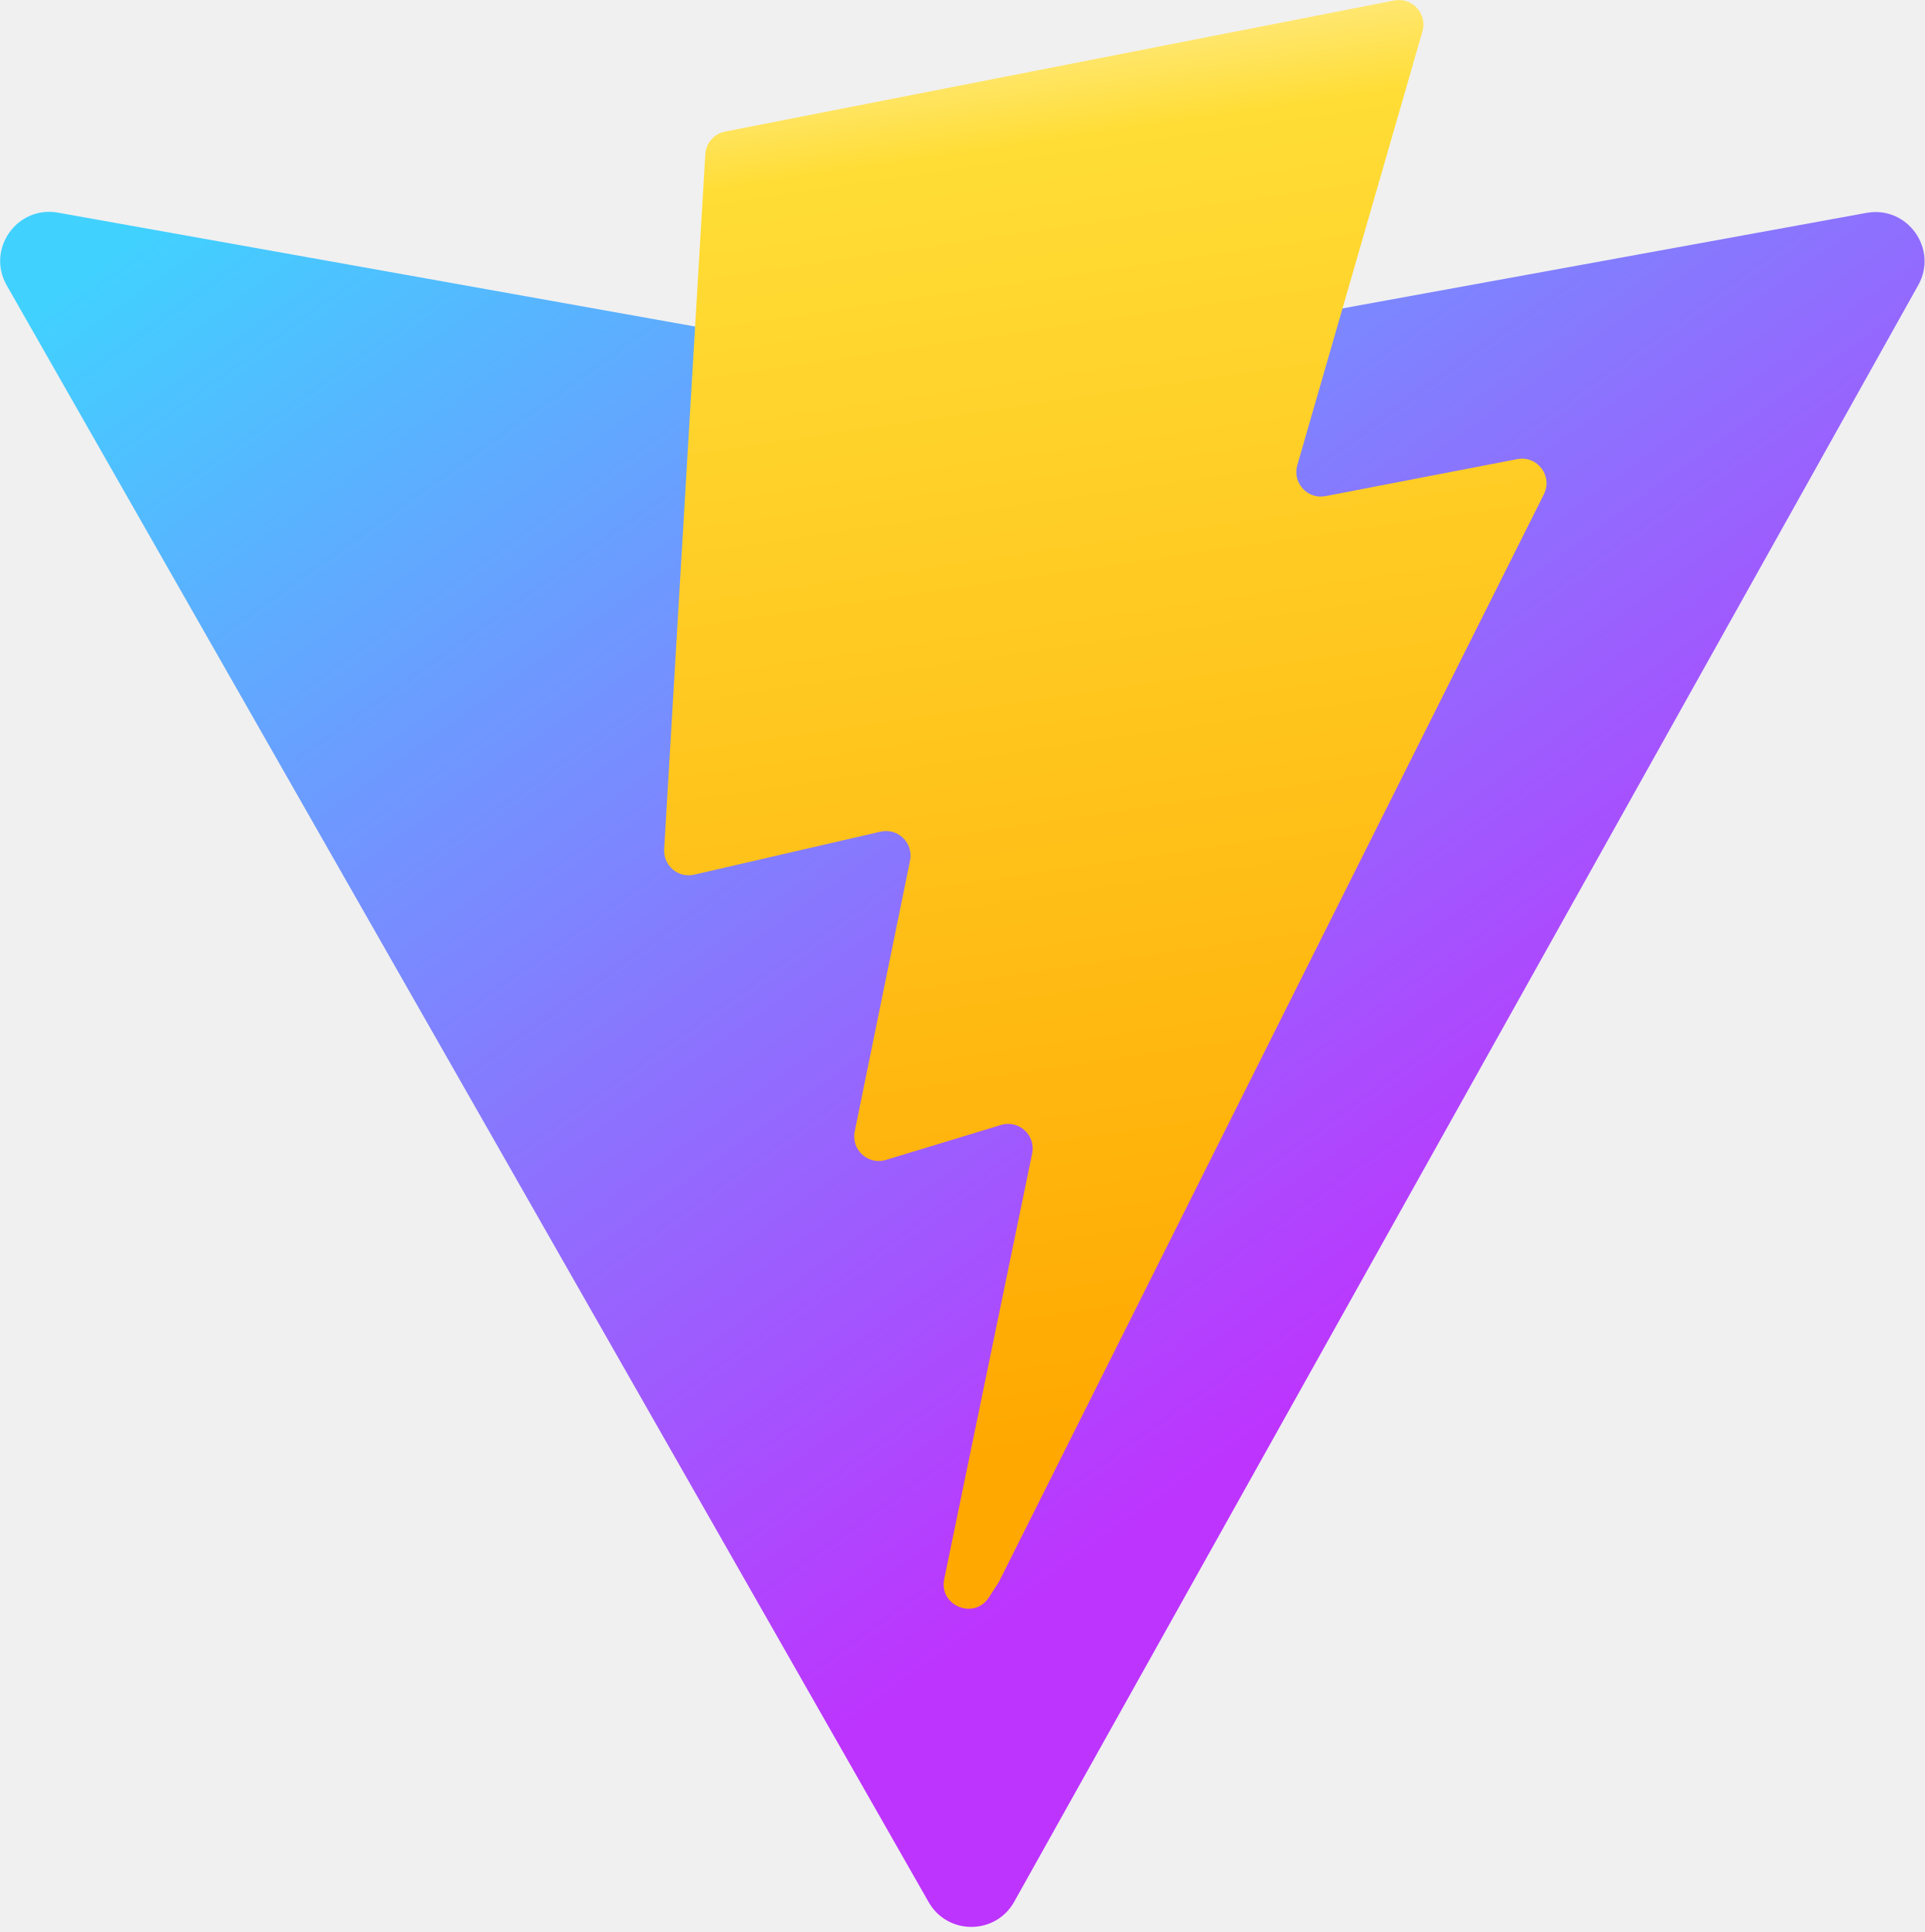
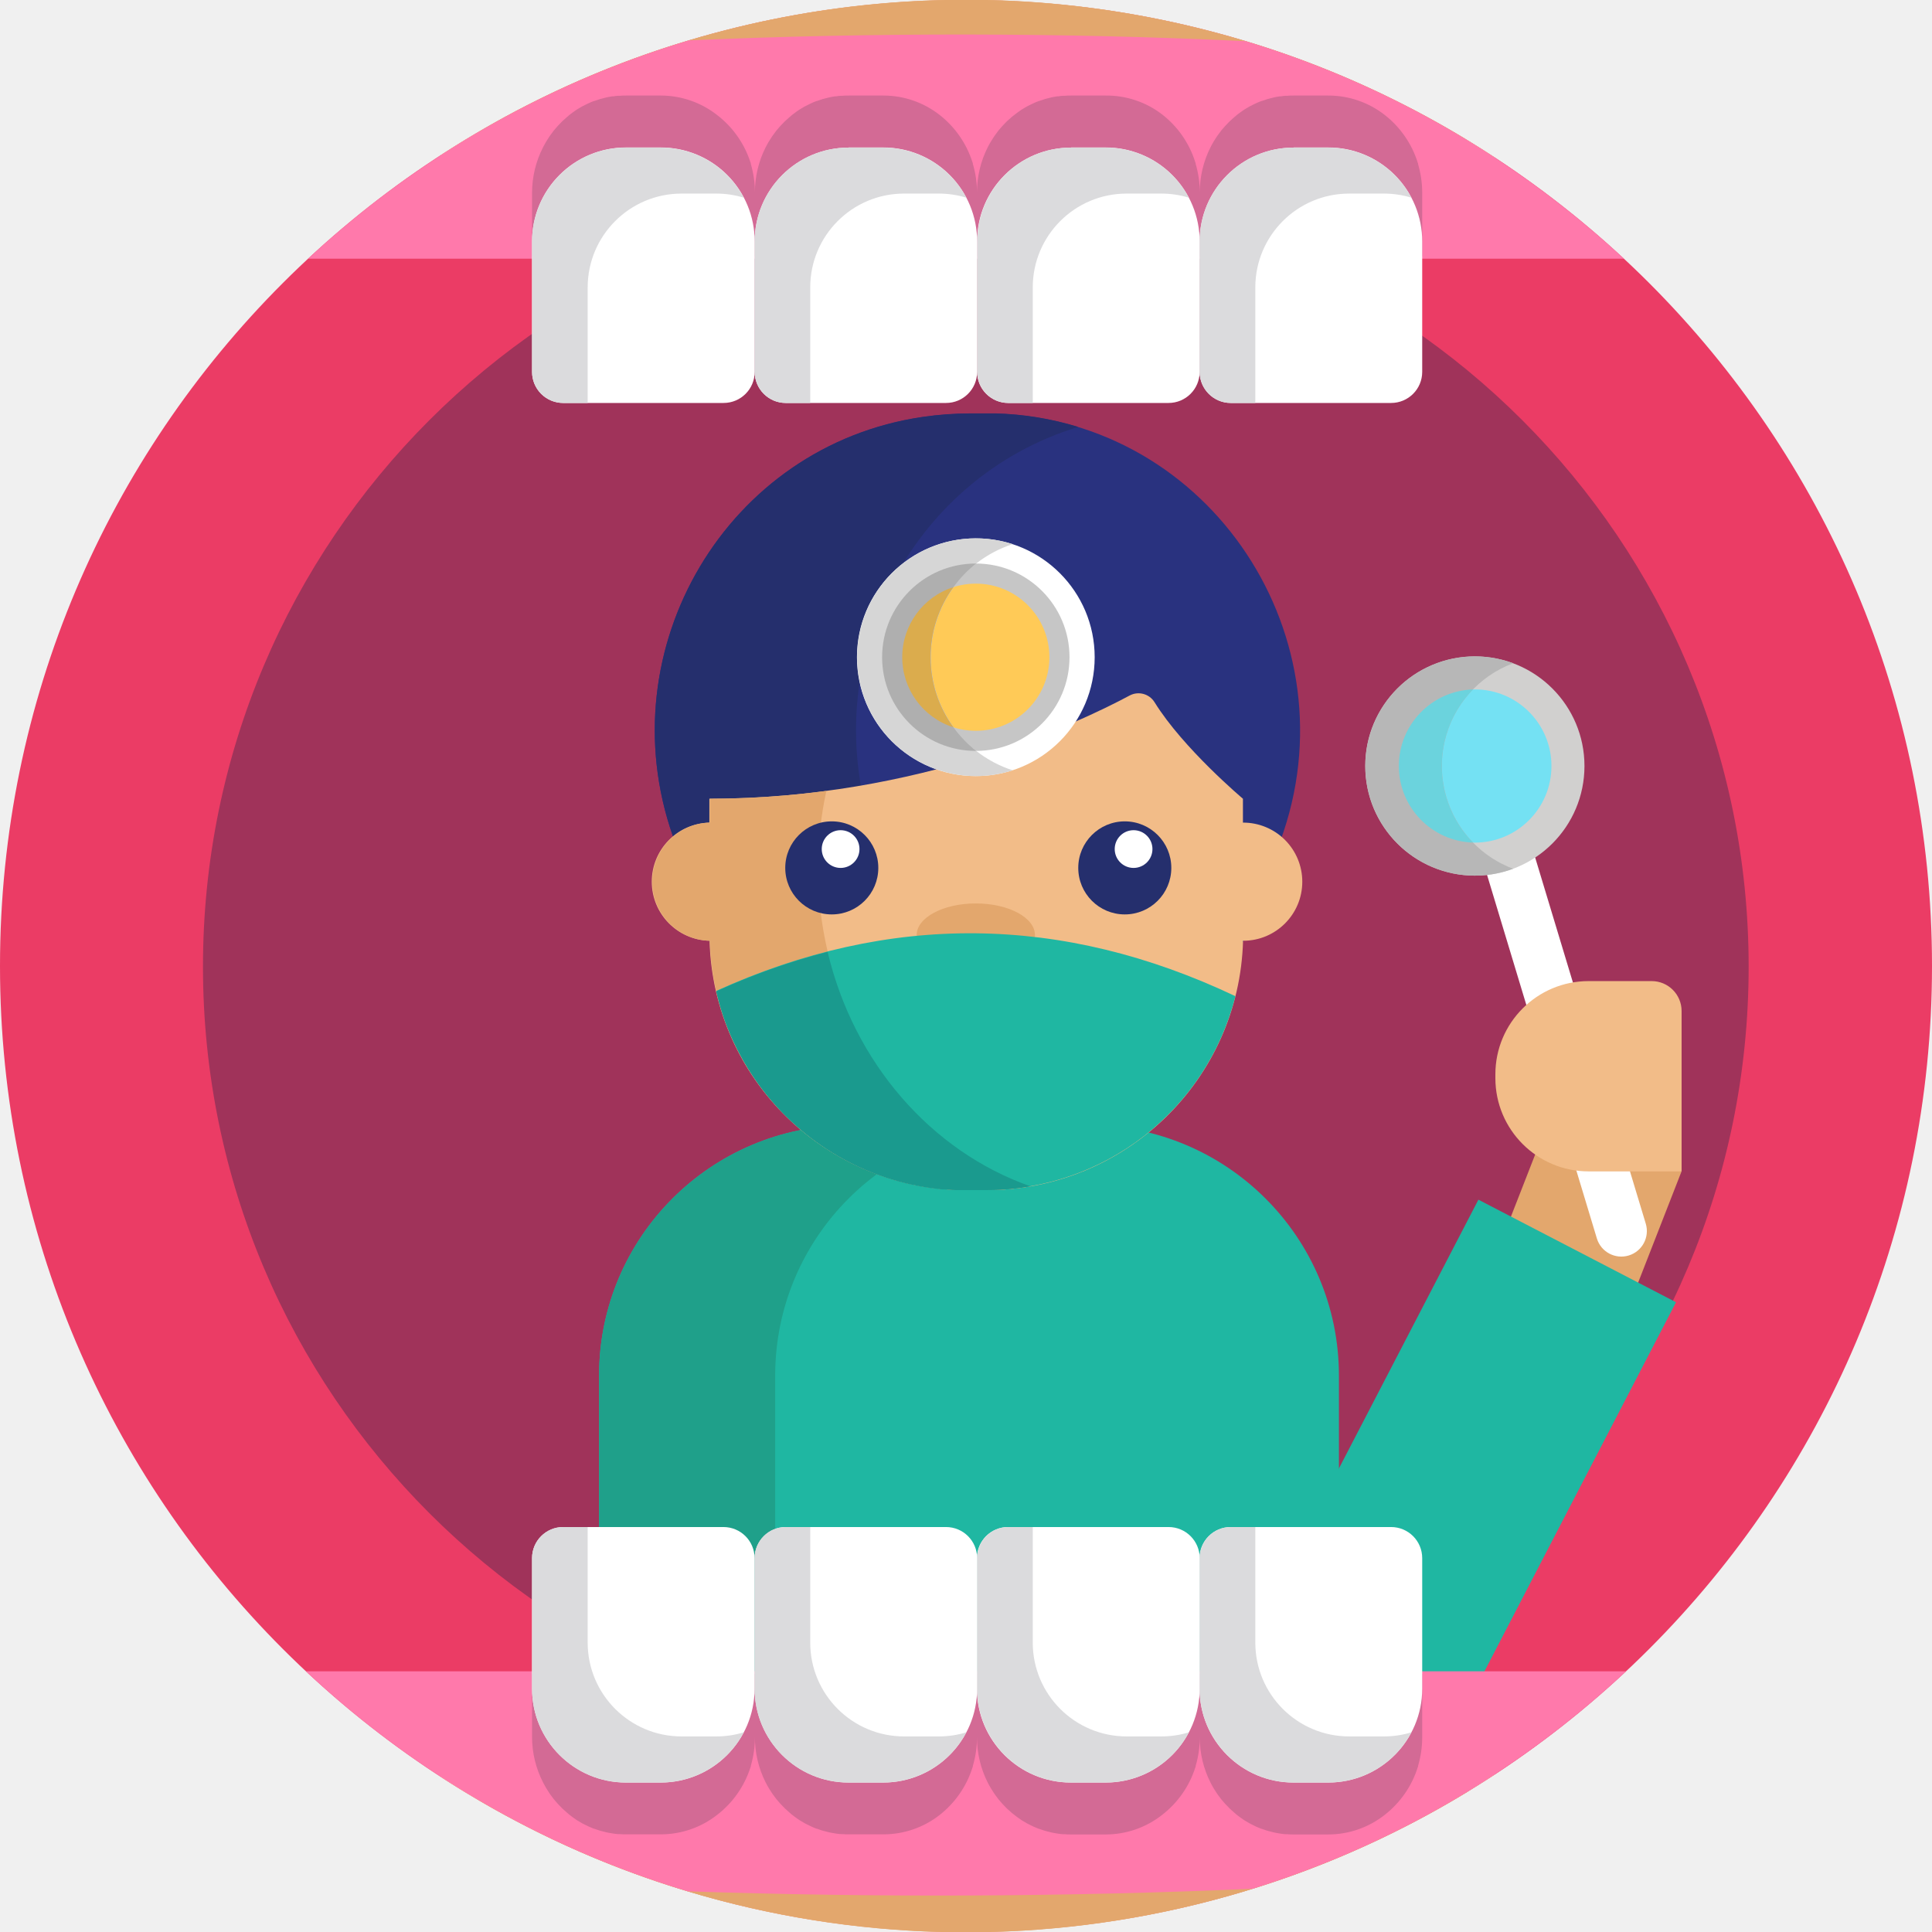
- <svg xmlns="http://www.w3.org/2000/svg" aria-hidden="true" role="img" class="iconify iconify--logos" width="31.88" height="32" preserveAspectRatio="xMidYMid meet" viewBox="0 0 256 257">
+ <svg xmlns="http://www.w3.org/2000/svg" viewBox="0 0 512 512">
  <defs>
-     <linearGradient id="IconifyId1813088fe1fbc01fb466" x1="-.828%" x2="57.636%" y1="7.652%" y2="78.411%">
-       <stop offset="0%" stop-color="#41D1FF" />
-       <stop offset="100%" stop-color="#BD34FE" />
-     </linearGradient>
-     <linearGradient id="IconifyId1813088fe1fbc01fb467" x1="43.376%" x2="50.316%" y1="2.242%" y2="89.03%">
-       <stop offset="0%" stop-color="#FFEA83" />
-       <stop offset="8.333%" stop-color="#FFDD35" />
-       <stop offset="100%" stop-color="#FFA800" />
-     </linearGradient>
+     <style>.cls-1{fill:#eb3c65;}.cls-2{fill:#a0335a;}.cls-3{fill:#e3a76d;}.cls-4{fill:#1fb7a2;}.cls-5{fill:#1fa08a;}.cls-6{fill:#29327f;}.cls-7{fill:#252f6d;}.cls-8{fill:#f2bc88;}.cls-9{fill:#fff;}.cls-10{fill:#c6c6c6;}.cls-11{fill:#ffca57;}.cls-12{fill:#d6d6d6;}.cls-13{fill:#afafaf;}.cls-14{fill:#dbac4d;}.cls-15{fill:#1a9a8e;}.cls-16{fill:#ff79ab;}.cls-17{fill:#d36a95;}.cls-18{fill:#dbdbdd;}.cls-19{fill:#d1d0cf;}.cls-20{fill:#74e1f3;}.cls-21{fill:#b7b7b7;}.cls-22{fill:#6bd3dd;}</style>
  </defs>
-   <path fill="url(#IconifyId1813088fe1fbc01fb466)" d="M255.153 37.938L134.897 252.976c-2.483 4.44-8.862 4.466-11.382.048L.875 37.958c-2.746-4.814 1.371-10.646 6.827-9.67l120.385 21.517a6.537 6.537 0 0 0 2.322-.004l117.867-21.483c5.438-.991 9.574 4.796 6.877 9.62Z" />
-   <path fill="url(#IconifyId1813088fe1fbc01fb467)" d="M185.432.063L96.44 17.501a3.268 3.268 0 0 0-2.634 3.014l-5.474 92.456a3.268 3.268 0 0 0 3.997 3.378l24.777-5.718c2.318-.535 4.413 1.507 3.936 3.838l-7.361 36.047c-.495 2.426 1.782 4.5 4.151 3.78l15.304-4.649c2.372-.72 4.652 1.36 4.15 3.788l-11.698 56.621c-.732 3.542 3.979 5.473 5.943 2.437l1.313-2.028l72.516-144.72c1.215-2.423-.88-5.186-3.54-4.672l-25.505 4.922c-2.396.462-4.435-1.77-3.759-4.114l16.646-57.705c.677-2.35-1.37-4.583-3.769-4.113Z" />
+   <g id="BULINE">
+     <circle class="cls-1" cx="256" cy="256" r="256" />
+   </g>
+   <g id="Icons">
+     <circle class="cls-2" cx="258.6" cy="256.18" r="204.81" />
+     <rect class="cls-3" x="399.37" y="301.72" width="37.76" height="54" transform="translate(148.1 -129.55) rotate(21.32)" />
+     <rect class="cls-4" x="356.26" y="323.67" width="59" height="139.73" transform="translate(224.69 -133.47) rotate(27.43)" />
+     <path class="cls-4" d="M225.1,298.21h63.39a66.34,66.34,0,0,1,66.34,66.34V488.85a0,0,0,0,1,0,0H158.76a0,0,0,0,1,0,0V364.56A66.34,66.34,0,0,1,225.1,298.21Z" />
+     <path class="cls-5" d="M271.77,298.21a66.35,66.35,0,0,0-66.34,66.35V488.85H158.76V364.56a66.36,66.36,0,0,1,66.35-66.35Z" />
+     <path class="cls-6" d="M263.85,109.59c-.85,0-1.71,0-2.58,0h-4a88.11,88.11,0,0,0-12.76.93c-51.91,7.58-83.51,61.4-66.24,110.94l9.81,28.13H329.47l9.82-26.69C359,169.3,320.89,111.24,263.85,109.59Z" />
+     <path class="cls-7" d="M231.6,221.42l9.81,28.13H188.08l-9.81-28.13C161,171.88,192.6,118.06,244.51,110.48a88.11,88.11,0,0,1,12.76-.93h4c.87,0,1.73,0,2.58,0a82,82,0,0,1,21.9,3.59C241.17,126.68,215.72,175.86,231.6,221.42Z" />
+     <path class="cls-8" d="M345.12,233.66a15.65,15.65,0,0,1-15.65,15.65h-.05a67.95,67.95,0,0,1-68,66.08h-5.38a67.93,67.93,0,0,1-68-66.08h-.05a15.66,15.66,0,0,1,0-31.31v-6.33c55.53,0,98.19-20.27,111.41-27.37a5,5,0,0,1,6.57,1.8c7.6,12.27,23.42,25.57,23.42,25.57V218A15.66,15.66,0,0,1,345.12,233.66Z" />
+     <path class="cls-3" d="M273.11,314.39a67.64,67.64,0,0,1-11.64,1h-5.39a68,68,0,0,1-67.95-66.08h0a15.66,15.66,0,0,1,0-31.31v-6.33a234.38,234.38,0,0,0,30.86-2.06A96.8,96.8,0,0,0,216.78,230C216.78,269.46,240.42,302.9,273.11,314.39Z" />
+     <circle class="cls-7" cx="220.43" cy="230" r="12.33" />
+     <circle class="cls-9" cx="222.77" cy="225.01" r="5" />
+     <circle class="cls-7" cx="298.08" cy="230" r="12.33" />
+     <circle class="cls-9" cx="300.41" cy="225.01" r="5" />
+     <circle class="cls-9" cx="258.6" cy="174.17" r="31.5" />
+     <circle class="cls-10" cx="258.6" cy="174.17" r="24.83" />
+     <circle class="cls-11" cx="258.6" cy="174.17" r="19.5" />
+     <path class="cls-12" d="M258.7,199a31.66,31.66,0,0,0,9.65,5.14,31.5,31.5,0,1,1,0-59.94,31.66,31.66,0,0,0-9.65,5.14,32,32,0,0,0-6,6.26,31.52,31.52,0,0,0,0,37.14A32,32,0,0,0,258.7,199Z" />
+     <path class="cls-13" d="M258.7,199h-.1a24.83,24.83,0,1,1,0-49.66h.1a32,32,0,0,0-6,6.26,31.52,31.52,0,0,0,0,37.14A32,32,0,0,0,258.7,199Z" />
+     <path class="cls-14" d="M246.6,174.17a31.32,31.32,0,0,0,6.05,18.57,19.5,19.5,0,0,1,0-37.14A31.32,31.32,0,0,0,246.6,174.17Z" />
+     <ellipse class="cls-3" cx="258.6" cy="247.8" rx="15.67" ry="8.38" />
+     <path class="cls-4" d="M327.39,264a68,68,0,0,1-65.93,51.36h-5.38a68,68,0,0,1-66.27-52.76Q258.62,231.37,327.39,264Z" />
+     <path class="cls-15" d="M273.1,314.39c-.47.09-.94.17-1.42.23-.95.15-1.9.27-2.86.38a68.81,68.81,0,0,1-7.36.39h-5.38l-1.51,0-1.24,0c-.64,0-1.28-.05-1.91-.1l-1-.08-.61,0c-.39,0-.78-.07-1.16-.12s-.79-.08-1.18-.14-1-.13-1.55-.21c-1.52-.23-3-.51-4.52-.84-.39-.08-.79-.17-1.18-.27-1.37-.32-2.72-.69-4.06-1.11-.32-.09-.64-.19-.95-.3l-.76-.25a65.82,65.82,0,0,1-6.91-2.75l-1-.48c-.43-.2-.86-.42-1.28-.64l-1.25-.65a64.24,64.24,0,0,1-6.68-4.1l-1.17-.83q-2.69-1.95-5.16-4.16c-.38-.33-.76-.67-1.13-1-.63-.58-1.24-1.17-1.85-1.78-.26-.26-.52-.52-.77-.79-1-1-1.92-2.05-2.83-3.12-.17-.19-.33-.38-.49-.58l-.65-.78q-.77-.94-1.5-1.92c-.28-.37-.55-.73-.82-1.11a69.06,69.06,0,0,1-5.19-8.43l-.62-1.21a67.59,67.59,0,0,1-3-6.94c-.19-.51-.37-1-.54-1.55-.11-.32-.22-.64-.32-1s-.19-.62-.29-.93-.18-.61-.26-.91c-.35-1.18-.65-2.37-.93-3.58a177.33,177.33,0,0,1,29.52-10.47C226.28,281.61,246.75,305.13,273.1,314.39Z" />
+     <path class="cls-8" d="M396,443.57v26.76c-2.34,1.53-4.7,3-7.1,4.49a255.72,255.72,0,0,1-262.34,2.1c-3.25-1.89-6.45-3.87-9.6-5.91V443.57Z" />
+     <path class="cls-3" d="M388.94,474.82a255.72,255.72,0,0,1-262.34,2.1c3.42-3.92,8.5-7.62,15-11q2.44-1.29,5.16-2.52c3.67-1.66,7.69-3.24,12-4.72q3.93-1.35,8.21-2.58a248.08,248.08,0,0,1,25.84-5.89q3.49-.63,7.11-1.17a.17.17,0,0,1,.1,0q2.67-.42,5.41-.79,5.91-.8,12.11-1.43c13-1.31,26.86-2,41.23-2H259c5.68,0,11.27.12,16.76.33a375.74,375.74,0,0,1,42.16,4h.1q3.33.51,6.54,1.08,8.4,1.47,16.05,3.3t14.28,3.92q3.33,1,6.43,2.16c.59.21,1.17.42,1.74.64q4.28,1.6,8.07,3.33c1.83.83,3.56,1.69,5.21,2.55q2.06,1.09,3.91,2.23A50.1,50.1,0,0,1,388.94,474.82Z" />
+     <path class="cls-16" d="M430.92,442.92A257.11,257.11,0,0,1,396,470.33c-2.34,1.53-4.7,3-7.1,4.49A255,255,0,0,1,332,500.53c-48.37,2.16-100.3,2.38-149.73.69a253.71,253.71,0,0,1-55.67-24.3c-3.25-1.89-6.45-3.87-9.6-5.91a257.4,257.4,0,0,1-35.92-28.09Z" />
+     <path class="cls-17" d="M141,460.36V443.57H376.9v16.79a26.68,26.68,0,0,1-1.08,7.54l0,.13c0,.11-.07.23-.11.34A25.83,25.83,0,0,1,366.91,481,24.2,24.2,0,0,1,352,486.15h-9.21c-.55,0-1.08,0-1.62-.06l-.39,0c-.43,0-.87-.08-1.3-.14l-.31-.05c-.52-.07-1-.17-1.54-.28l-.28-.07c-.41-.09-.83-.2-1.24-.32l-.39-.11c-.47-.14-.93-.3-1.38-.47l-.08,0c-.48-.18-.94-.39-1.41-.59l-.36-.18c-.36-.16-.72-.34-1.07-.53l-.33-.17c-.44-.25-.87-.5-1.29-.77l-.23-.15c-.35-.23-.69-.47-1-.71l-.35-.26c-.35-.26-.7-.53-1-.82l-.15-.12c-.38-.32-.75-.67-1.11-1l-.28-.28c-.28-.28-.56-.56-.83-.86a3.45,3.45,0,0,0-.26-.28c-.33-.38-.66-.77-1-1.16l-.11-.16c-.28-.35-.55-.72-.81-1.08l-.23-.34c-.25-.37-.48-.74-.72-1.13a1.74,1.74,0,0,0-.11-.18c-.27-.44-.51-.9-.75-1.36l-.05-.1h0a26.41,26.41,0,0,1-2.86-12,26.33,26.33,0,0,1-1.08,7.54l0,.13c0,.11-.07.23-.11.34A25.76,25.76,0,0,1,307.93,481,24.18,24.18,0,0,1,293,486.15h-9.21c-.54,0-1.08,0-1.61-.06l-.4,0c-.43,0-.86-.08-1.3-.14l-.3-.05c-.53-.07-1-.17-1.55-.28l-.27-.07c-.42-.09-.83-.2-1.25-.32l-.39-.11c-.46-.14-.93-.3-1.38-.47l-.07,0c-.48-.18-.95-.39-1.41-.59-.12-.06-.25-.11-.36-.18-.37-.16-.72-.34-1.08-.53l-.32-.17c-.44-.25-.88-.5-1.3-.77l-.23-.15c-.35-.23-.69-.47-1-.71l-.34-.26c-.36-.26-.7-.53-1.05-.82l-.14-.12c-.38-.32-.76-.67-1.12-1l-.28-.28c-.28-.28-.55-.56-.83-.86a3.45,3.45,0,0,0-.26-.28c-.33-.38-.66-.77-1-1.16l-.11-.16c-.28-.35-.54-.72-.8-1.08l-.23-.34c-.25-.37-.49-.74-.72-1.13a1.74,1.74,0,0,1-.11-.18c-.27-.44-.52-.9-.76-1.36,0,0,0-.07-.05-.1h0a26.41,26.41,0,0,1-2.86-12,26.33,26.33,0,0,1-1.09,7.54l0,.13c0,.11-.07.23-.11.34A25.84,25.84,0,0,1,249,481a24.15,24.15,0,0,1-14.88,5.12h-9.22c-.54,0-1.07,0-1.61-.06l-.39,0c-.44,0-.87-.08-1.3-.14l-.31-.05c-.52-.07-1-.17-1.54-.28l-.28-.07c-.42-.09-.83-.2-1.25-.32l-.39-.11c-.46-.14-.92-.3-1.37-.47l-.08,0c-.48-.18-1-.39-1.41-.59l-.36-.18c-.36-.16-.72-.34-1.07-.53l-.33-.17c-.44-.25-.87-.5-1.29-.77l-.23-.15c-.35-.23-.7-.47-1-.71l-.35-.26c-.35-.26-.7-.53-1-.82l-.15-.12c-.38-.32-.75-.67-1.11-1l-.28-.28c-.29-.28-.56-.56-.83-.86l-.26-.28c-.34-.38-.67-.77-1-1.16l-.11-.16c-.28-.35-.55-.72-.81-1.08l-.23-.34c-.25-.37-.49-.74-.72-1.13,0-.06-.08-.12-.11-.18-.27-.44-.52-.9-.75-1.36l-.06-.1h0a26.41,26.41,0,0,1-2.86-12,26.68,26.68,0,0,1-1.08,7.54l0,.13c0,.11-.07.23-.11.34A25.83,25.83,0,0,1,190,481a24.2,24.2,0,0,1-14.89,5.12h-9.21c-.55,0-1.08,0-1.61-.06l-.4,0c-.43,0-.87-.08-1.3-.14l-.31-.05c-.52-.07-1-.17-1.54-.28l-.28-.07c-.41-.09-.83-.2-1.24-.32l-.39-.11c-.47-.14-.93-.3-1.38-.47l-.08,0c-.48-.18-.94-.39-1.41-.59l-.36-.18c-.36-.16-.71-.34-1.07-.53l-.33-.17c-.43-.25-.87-.5-1.29-.77l-.23-.15c-.35-.23-.69-.47-1-.71l-.34-.26c-.36-.26-.7-.53-1-.82l-.15-.12c-.38-.32-.75-.67-1.11-1l-.28-.28c-.28-.28-.56-.56-.83-.86a3.45,3.45,0,0,0-.26-.28c-.33-.38-.66-.77-1-1.16l-.11-.16c-.28-.35-.55-.72-.81-1.08l-.23-.34c-.25-.37-.48-.74-.71-1.13l-.12-.18c-.26-.44-.51-.9-.75-1.36a.47.47,0,0,1-.05-.1h0A26.41,26.41,0,0,1,141,460.36Z" />
+     <path class="cls-9" d="M149.23,404.68h42.5a8.24,8.24,0,0,1,8.24,8.24v34.59a24.88,24.88,0,0,1-24.88,24.88h-9.22A24.88,24.88,0,0,1,141,447.51V412.92a8.24,8.24,0,0,1,8.24-8.24Z" />
+     <path class="cls-18" d="M197.12,459.08a24.67,24.67,0,0,1-7.28,1.09h-9.22a24.88,24.88,0,0,1-24.88-24.88V404.68h-6.51a8.23,8.23,0,0,0-8.23,8.24v34.59a24.87,24.87,0,0,0,24.88,24.88h9.21A24.87,24.87,0,0,0,197.12,459.08Z" />
+     <path class="cls-9" d="M208.21,404.68h42.5a8.24,8.24,0,0,1,8.24,8.24v34.59a24.88,24.88,0,0,1-24.88,24.88h-9.22A24.88,24.88,0,0,1,200,447.51V412.92a8.24,8.24,0,0,1,8.24-8.24Z" />
+     <path class="cls-18" d="M256.1,459.08a24.73,24.73,0,0,1-7.29,1.09H239.6a24.87,24.87,0,0,1-24.88-24.88V404.68h-6.51a8.24,8.24,0,0,0-8.24,8.24v34.59a24.88,24.88,0,0,0,24.88,24.88h9.22A24.89,24.89,0,0,0,256.1,459.08Z" />
+     <path class="cls-9" d="M267.19,404.68h42.5a8.24,8.24,0,0,1,8.24,8.24v34.59A24.88,24.88,0,0,1,293,472.39h-9.22a24.88,24.88,0,0,1-24.88-24.88V412.92a8.24,8.24,0,0,1,8.24-8.24Z" />
+     <path class="cls-18" d="M315.07,459.08a24.62,24.62,0,0,1-7.28,1.09h-9.22a24.88,24.88,0,0,1-24.88-24.88V404.68h-6.5a8.23,8.23,0,0,0-8.24,8.24v34.59a24.88,24.88,0,0,0,24.88,24.88H293A24.87,24.87,0,0,0,315.07,459.08Z" />
+     <path class="cls-9" d="M326.16,404.68h42.5a8.24,8.24,0,0,1,8.24,8.24v34.59A24.88,24.88,0,0,1,352,472.39h-9.22a24.88,24.88,0,0,1-24.88-24.88V412.92A8.24,8.24,0,0,1,326.16,404.68Z" />
+     <path class="cls-18" d="M374.05,459.08a24.68,24.68,0,0,1-7.29,1.09h-9.21a24.88,24.88,0,0,1-24.88-24.88V404.68h-6.51a8.24,8.24,0,0,0-8.24,8.24v34.59a24.88,24.88,0,0,0,24.89,24.88H352A24.88,24.88,0,0,0,374.05,459.08Z" />
+     <path class="cls-8" d="M388.6,37q3.76,2.28,7.44,4.69V67.9H117V41q4.88-3.16,9.91-6.09a253.56,253.56,0,0,1,55.66-24.21A255.83,255.83,0,0,1,388.6,37Z" />
+     <path class="cls-3" d="M388.6,37a57.93,57.93,0,0,1-12.31,8.44c-1.65.87-3.38,1.72-5.21,2.55h0c-2.52,1.16-5.21,2.27-8.05,3.33A189.4,189.4,0,0,1,340.55,58q-8.43,2-17.79,3.6c-1.58.28-3.17.53-4.79.78h-.1a375.74,375.74,0,0,1-42.16,4c-5.49.21-11.08.33-16.76.33h-.18c-14.37,0-28.22-.71-41.23-2q-9-.92-17.52-2.22a.17.17,0,0,1-.1,0q-2.71-.41-5.36-.86A252.6,252.6,0,0,1,167,55.39a150.18,150.18,0,0,1-20.25-7.3q-2.7-1.23-5.15-2.52c-6.28-3.29-11.24-6.87-14.66-10.67a253.56,253.56,0,0,1,55.66-24.21A255.83,255.83,0,0,1,388.6,37Z" />
+     <path class="cls-16" d="M430.36,68.55H81.64A258.2,258.2,0,0,1,117,41q4.88-3.16,9.91-6.09a253.56,253.56,0,0,1,55.66-24.21c48.55-2.13,99.5-2.08,147.54.21A254.07,254.07,0,0,1,388.6,37q3.76,2.28,7.44,4.69A258.21,258.21,0,0,1,430.36,68.55Z" />
+     <path class="cls-17" d="M141,51.11V67.9H376.9V51.11a26.68,26.68,0,0,0-1.08-7.54l0-.13c0-.11-.07-.23-.11-.34a25.8,25.8,0,0,0-8.76-12.65A24.21,24.21,0,0,0,352,25.32h-9.21c-.55,0-1.08,0-1.62.06l-.39,0c-.43,0-.87.08-1.3.15l-.31,0c-.52.07-1,.17-1.54.28l-.28.07c-.41.09-.83.2-1.24.32-.13,0-.26.07-.39.12-.47.14-.93.29-1.38.46l-.08,0c-.48.17-.94.38-1.41.59l-.36.17c-.36.16-.72.34-1.07.53l-.33.17c-.44.25-.87.5-1.29.77l-.23.15c-.35.23-.69.47-1,.71l-.35.26c-.35.26-.7.54-1,.82l-.15.12c-.38.33-.75.67-1.11,1l-.28.28c-.28.28-.56.57-.83.86a3.45,3.45,0,0,1-.26.28c-.33.38-.66.77-1,1.16l-.11.16c-.28.35-.55.72-.81,1.09l-.23.33c-.25.37-.48.75-.72,1.13a1.74,1.74,0,0,1-.11.18c-.27.44-.51.9-.75,1.36l-.05.1h0a26.45,26.45,0,0,0-2.86,12,26.33,26.33,0,0,0-1.08-7.54l0-.13c0-.11-.07-.23-.11-.34a25.73,25.73,0,0,0-8.76-12.65A24.19,24.19,0,0,0,293,25.32h-9.21c-.54,0-1.08,0-1.61.06l-.4,0c-.43,0-.86.08-1.3.15l-.3,0c-.53.07-1,.17-1.55.28l-.27.07c-.42.09-.83.2-1.25.32-.13,0-.26.07-.39.12-.46.14-.93.29-1.38.46,0,0-.05,0-.07,0-.48.17-.95.38-1.41.59l-.36.17c-.37.16-.72.34-1.08.53l-.32.17c-.44.25-.88.5-1.3.77l-.23.15c-.35.23-.69.47-1,.71l-.34.26c-.36.26-.7.54-1.05.82l-.14.12c-.38.33-.76.67-1.12,1a3.7,3.7,0,0,1-.28.28c-.28.28-.55.57-.83.86a3.45,3.45,0,0,1-.26.28c-.33.38-.66.77-1,1.16l-.11.16c-.28.35-.54.72-.8,1.09l-.23.33c-.25.37-.49.75-.72,1.13a1.74,1.74,0,0,0-.11.18c-.27.44-.52.9-.76,1.36l-.05.1h0a26.45,26.45,0,0,0-2.86,12,26.33,26.33,0,0,0-1.09-7.54l0-.13c0-.11-.07-.23-.11-.34A25.82,25.82,0,0,0,249,30.45a24.16,24.16,0,0,0-14.88-5.13h-9.22c-.54,0-1.07,0-1.61.06l-.39,0c-.44,0-.87.08-1.3.15l-.31,0c-.52.07-1,.17-1.54.28l-.28.07c-.42.09-.83.2-1.25.32-.13,0-.26.07-.39.12-.46.14-.92.29-1.37.46,0,0-.06,0-.08,0-.48.17-1,.38-1.41.59l-.36.17c-.36.16-.72.34-1.07.53l-.33.17c-.44.25-.87.5-1.29.77l-.23.15c-.35.23-.7.47-1,.71l-.35.26c-.35.26-.7.54-1,.82l-.15.12c-.38.33-.75.67-1.11,1l-.28.28c-.29.28-.56.57-.83.86l-.26.28c-.34.38-.67.77-1,1.16l-.11.16c-.28.35-.55.72-.81,1.09l-.23.33c-.25.37-.49.75-.72,1.13,0,.06-.08.12-.11.18-.27.44-.52.9-.75,1.36l-.06.1h0a26.45,26.45,0,0,0-2.86,12,26.68,26.68,0,0,0-1.08-7.54l0-.13c0-.11-.07-.23-.11-.34A25.8,25.8,0,0,0,190,30.45a24.21,24.21,0,0,0-14.89-5.13h-9.21c-.55,0-1.08,0-1.61.06l-.4,0c-.43,0-.87.08-1.3.15l-.31,0c-.52.07-1,.17-1.54.28l-.28.07c-.41.09-.83.2-1.24.32-.13,0-.26.07-.39.12-.47.14-.93.29-1.38.46l-.08,0c-.48.17-.94.38-1.41.59l-.36.17c-.36.16-.71.34-1.07.53l-.33.17c-.43.25-.87.5-1.29.77l-.23.15c-.35.23-.69.47-1,.71l-.34.26c-.36.26-.7.54-1,.82l-.15.12c-.38.33-.75.67-1.11,1-.1.1-.18.19-.28.28-.28.28-.56.57-.83.86a3.45,3.45,0,0,1-.26.28c-.33.38-.66.77-1,1.16l-.11.16c-.28.35-.55.72-.81,1.09l-.23.33c-.25.37-.48.75-.71,1.13l-.12.18c-.26.44-.51.9-.75,1.36l-.05.1h0A26.44,26.44,0,0,0,141,51.11Z" />
+     <path class="cls-9" d="M165.88,39.08h9.22A24.88,24.88,0,0,1,200,64V98.55a8.24,8.24,0,0,1-8.24,8.24h-42.5A8.24,8.24,0,0,1,141,98.55V64A24.88,24.88,0,0,1,165.88,39.08Z" />
+     <path class="cls-18" d="M197.12,52.39a25,25,0,0,0-7.28-1.09h-9.22a24.88,24.88,0,0,0-24.88,24.88v30.61h-6.51A8.23,8.23,0,0,1,141,98.55V64a24.88,24.88,0,0,1,24.88-24.89h9.21A24.87,24.87,0,0,1,197.12,52.39Z" />
+     <path class="cls-9" d="M224.85,39.08h9.22A24.88,24.88,0,0,1,258.95,64V98.55a8.24,8.24,0,0,1-8.24,8.24h-42.5A8.24,8.24,0,0,1,200,98.55V64a24.88,24.88,0,0,1,24.88-24.88Z" />
+     <path class="cls-18" d="M256.1,52.39a25.07,25.07,0,0,0-7.29-1.09H239.6a24.87,24.87,0,0,0-24.88,24.88v30.61h-6.51A8.23,8.23,0,0,1,200,98.55V64a24.88,24.88,0,0,1,24.88-24.89h9.22A24.89,24.89,0,0,1,256.1,52.39Z" />
+     <path class="cls-9" d="M283.83,39.08H293A24.88,24.88,0,0,1,317.92,64V98.55a8.24,8.24,0,0,1-8.24,8.24h-42.5a8.24,8.24,0,0,1-8.24-8.24V64a24.88,24.88,0,0,1,24.88-24.88Z" />
+     <path class="cls-18" d="M315.07,52.39a25,25,0,0,0-7.28-1.09h-9.22a24.88,24.88,0,0,0-24.88,24.88v30.61h-6.5A8.23,8.23,0,0,1,259,98.55V64a24.88,24.88,0,0,1,24.88-24.89H293A24.87,24.87,0,0,1,315.07,52.39Z" />
+     <path class="cls-9" d="M342.81,39.08H352A24.88,24.88,0,0,1,376.9,64V98.55a8.24,8.24,0,0,1-8.24,8.24h-42.5a8.24,8.24,0,0,1-8.24-8.24V64a24.88,24.88,0,0,1,24.88-24.88Z" />
+     <path class="cls-18" d="M374.05,52.39a25,25,0,0,0-7.29-1.09h-9.21a24.88,24.88,0,0,0-24.88,24.88v30.61h-6.51a8.23,8.23,0,0,1-8.24-8.24V64a24.89,24.89,0,0,1,24.89-24.89H352A24.88,24.88,0,0,1,374.05,52.39Z" />
+     <path class="cls-9" d="M407.17,219.5h13.5a0,0,0,0,1,0,0V327.08a6.75,6.75,0,0,1-6.75,6.75h0a6.75,6.75,0,0,1-6.75-6.75V219.5A0,0,0,0,1,407.17,219.5Z" transform="matrix(0.96, -0.29, 0.29, 0.96, -62.55, 132.28)" />
+     <path class="cls-8" d="M421,260h16.71a7.93,7.93,0,0,1,7.93,7.93v42.5a0,0,0,0,1,0,0H421a24.71,24.71,0,0,1-24.71-24.71v-1A24.71,24.71,0,0,1,421,260Z" />
+     <circle class="cls-19" cx="390.85" cy="203" r="29.05" />
+     <circle class="cls-20" cx="390.85" cy="203" r="20.3" />
+     <path class="cls-21" d="M390.37,223.29A29,29,0,0,0,401,230.23a29.05,29.05,0,1,1,0-54.46,29.05,29.05,0,0,0-10.63,47.52Z" />
+     <path class="cls-22" d="M382.1,203a28.9,28.9,0,0,0,8.27,20.29,20.3,20.3,0,0,1,0-40.58A28.9,28.9,0,0,0,382.1,203Z" />
+   </g>
</svg>
